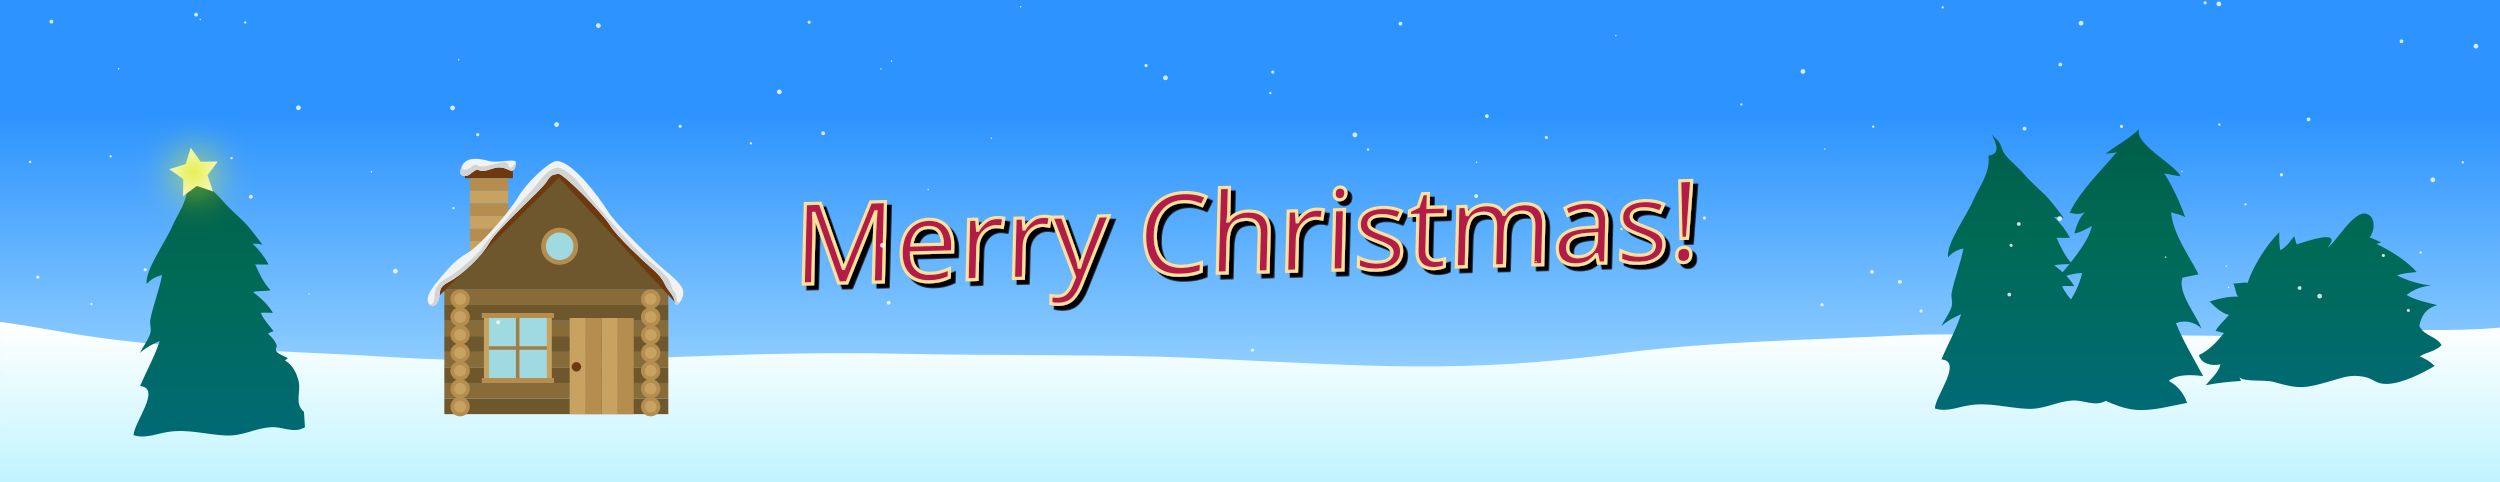
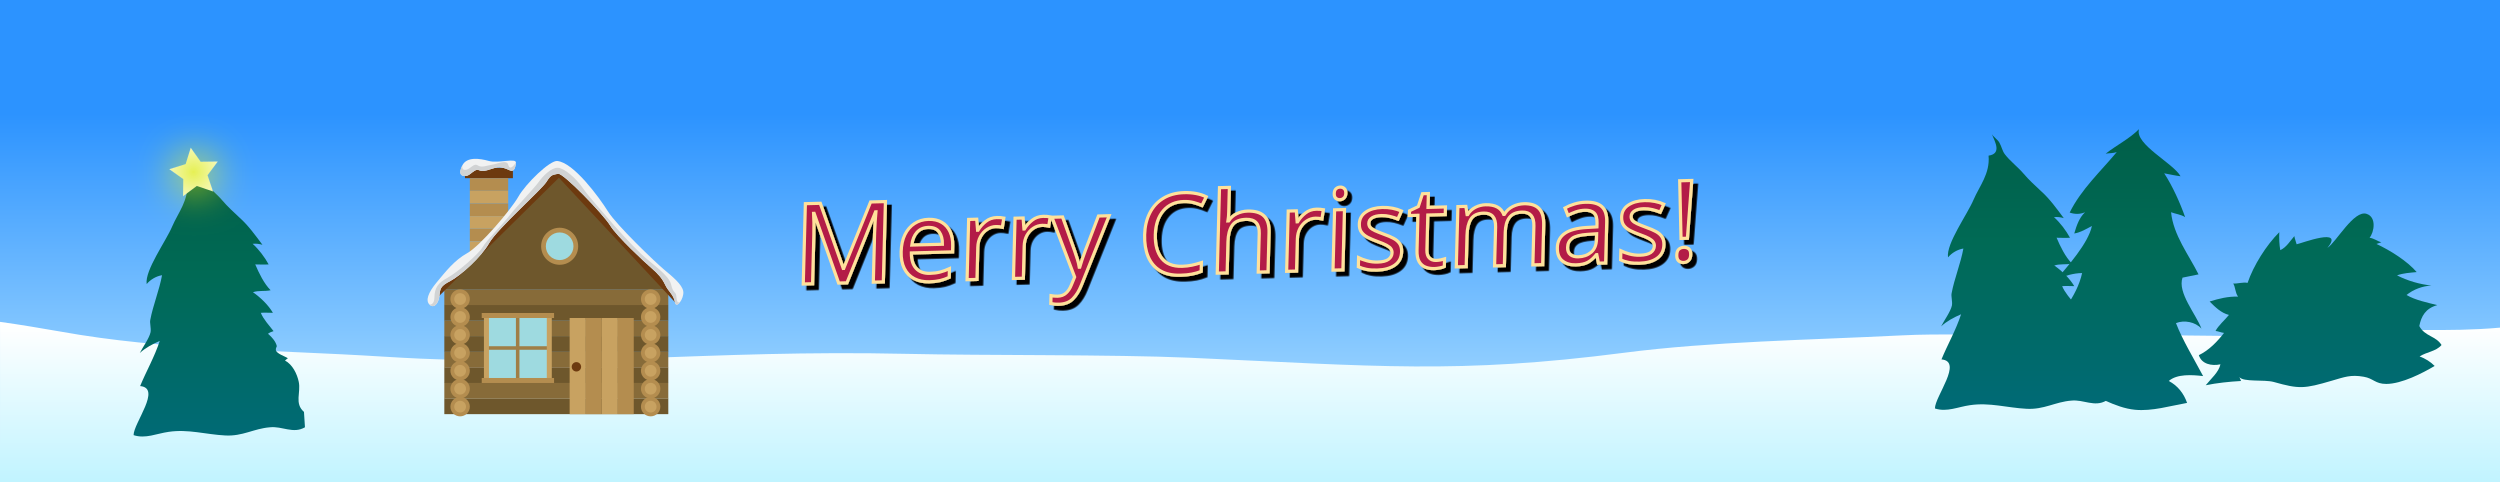
<svg xmlns="http://www.w3.org/2000/svg" xmlns:xlink="http://www.w3.org/1999/xlink" id="banner-svg" version="1.1" viewBox="0 40 1558 300">
  <g id="banner-sky">
    <rect id="banner-skybox" width="1558" height="379.13" fill="url(#skybox-gradient-day)" />
  </g>
  <g id="banner-text" style="transform:rotate(-1.5deg) skewX(-3deg)">
    <text id="banner-title" x="500" y="230" fill="#b31a46" stroke="#ffe19b" stroke-width="2" style="filter:drop-shadow(3px 3px 0px   black);font-family:Plakat-Fraktur;font-size:70px">
      <tspan>Merry Christmas!</tspan>
    </text>
  </g>
  <g id="banner-scene" transform="matrix(1 0 0 1.0023 427.09 -121.25)">
    <path id="banner-halloween-ground" d="m1033.9 367.2c-77.9 5.6-117.16-0.1-203.16 1.7-24.097 0.5-48.61-0.7-72.499 0.5-57.75 2.9-118.82 3.8-173.04 10.8-104.07 13.4-154.55 8.3-271.09 3.1-48.61-2.1-127.13-1.3-175.95-2.4-126.09-2.8-205.24 9.3-325.1 1.8-74.576-4.7-136.48-3.8-202.75-15.7-12.049-2.1-24.513-4.2-37.392-6v139.1h1558v-135.5c-33.445 3-62.32 0.1-97.012 2.6z" fill="url(#ground-gradient)" />
    <g id="banner-christmas-trees" transform="matrix(.8 0 0 .8 446.72 -56.155)">
      <path d="m653.51 567.41c-9.173 0.507-18.854 1.525-27.516 3.304 4.075-5.086 10.19-10.17 11.465-16.271-6.882 1.526-14.776-0.253-16.817-7.115 7.898-3.812 14.269-10.423 19.62-17.285-2.294-0.254-4.332-1.271-6.626-1.526 2.294-4.319 6.881-8.134 10.447-12.456-6.115-1.526-10.702-6.098-15.034-10.42 7.136-2.29 14.525-4.069 22.166-3.812-2.292-2.797-2.037-7.627-3.82-10.17 3.312 0.254 7.644-1.271 11.21-0.508 4.587-13.474 14.522-29.23 24.712-39.4-0.254 4.576 0 9.913 0.767 13.981 4.84-2.29 7.644-7.119 10.955-10.931 0.255 2.032 1.275 4.322 1.783 6.354 3.82-0.761 37.705-13.727 23.949 2.797 6.878-4.322 20.638-29.741 30.573-26.437 7.898 2.543 5.86 14.235 2.292 18.557 3.568 0.508 6.369 2.797 9.172 3.558-1.274 0.508-2.803 0.764-3.82 1.271 10.444 4.83 23.949 13.218 31.336 21.862-5.095 0.508-10.444 0.761-15.285 2.54 7.645 4.068 18.089 7.118 26.75 7.88-7.133 0.507-14.011 3.051-19.363 7.373 6.881 4.065 16.051 5.844 23.949 7.88-9.17 2.54-12.481 8.641-14.01 16.267 4.328 8.134 12.993 7.626 17.322 14.742-4.329 5.083-11.719 5.337-17.068 8.898 4.329 1.525 8.406 4.065 11.719 7.369-9.427 5.595-25.732 13.981-37.708 13.981-8.661 0-9.937-4.322-17.58-5.591-10.19-1.782-15.03 0.254-24.712 3.048-21.654 6.354-25.479 6.612-45.35 1.018-7.39-2.033-23.694 0.253-26.752-3.812" fill="url(#tree-gradient)" />
      <path d="m519.76 571.98c-7.133 1.525-14.269 0.51-21.4 0 4.329-6.609 10.189-12.199 14.522-18.808-2.037 0.508-5.095-0.51-7.135-0.256-0.509-7.877 6.369-15.25 8.918-22.623-5.095 1.271-10.189 2.543-15.288 2.29 11.468-14.235 26.244-30.249 30.319-49.06-6.624 0-14.011 2.287-19.872 4.83 8.407-9.913 24.712-27.96 27.516-41.434-4.332 2.29-8.915 5.084-13.759 5.848 1.786-6.101 3.823-12.202 8.409-16.524-4.077 1.782-8.409 1.525-11.976 0.256 8.918-18.049 24.203-32.028 36.688-47.026-2.803 1.017-5.857 0.764-8.66 1.271 8.406-6.609 18.342-11.438 25.986-19.064-3.566 11.692 26.752 26.437 32.355 36.603-4.074-0.507-8.661-1.525-12.738-2.29 6.369 9.659 12.484 23.133 16.308 34.064-3.058-2.032-7.644-2.543-10.956-3.814 1.783 17.796 13.756 33.046 21.4 48.299-4.074 0.761-8.407 1.778-12.484 2.54-4.075 11.695 10.447 28.216 14.779 39.654-4.844-5.336-13.505-6.862-19.875-4.322 5.096 13.22 14.269 28.216 21.146 41.179-8.661-1.014-20.38-1.779-26.75 3.815 6.879 3.557 11.719 9.658 14.266 17.028-12.994 2.29-27.262 6.609-40.509 5.34-16.051-1.525-30.319-11.695-45.861-16.524" fill="url(#tree-gradient)" />
      <path d="m547.78 570.71c-7.644-6.609-2.295-15-4.078-23.387-1.274-6.101-4.841-13.471-10.701-16.521 0.766-0.257 1.528-1.526 2.295-1.779-2.295-1.525-8.919-3.561-9.428-6.354-0.254-1.018 0.764-3.051 0.764-3.051-0.764-3.305-3.566-6.612-6.878-9.659 1.273-1.018 2.803-1.525 4.332-2.035-3.313-4.319-7.898-9.149-9.937-14.236 3.058-0.253 6.37 0 9.425 0-3.566-6.097-9.682-11.945-15.539-16.014 4.332-1.525 9.172-0.507 13.756-1.525-5.096-5.083-9.17-13.471-11.974-20.08 3.058 0 6.878 0.254 10.447 0-3.058-5.594-7.644-11.692-12.484-16.014 2.546-0.253 5.095 0 7.641 0.761-5.349-7.115-10.952-14.996-17.834-21.097-4.841-4.575-9.169-8.388-13.501-13.471-4.332-5.086-10.702-9.916-14.522-14.999-2.037-2.541-2.549-6.101-4.332-9.149-1.274-2.29-4.841-4.575-5.861-6.612 2.804 6.612 7.645 15.253-2.546 16.778 1.274 13.981-7.135 23.641-11.719 34.314-4.844 11.441-21.403 34.064-19.874 44.738 3.058-3.558 7.39-6.098 11.976-6.862-2.04 11.438-7.135 23.64-9.173 34.825-0.508 2.286 0.764 6.354 0.255 9.405-1.021 4.83-6.115 11.692-8.407 16.267 4.329-4.068 10.19-7.115 15.539-9.405-4.074 12.456-10.444 23.387-15.284 35.078 17.07 1.526-5.096 28.724-5.096 38.129 9.17 3.051 18.089-1.271 27.262-2.543 15.284-2.287 29.044 2.036 44.074 2.797 13.76 0.764 22.166-5.337 34.905-6.355 9.682-1.014 18.088 5.337 27.261 0" fill="url(#tree-gradient)" />
      <g transform="translate(48.126 25.608)">
        <path d="m-903.59 565.83c-7.643-6.61-2.293-14.999-4.076-23.385-1.275-6.101-4.841-13.475-10.7-16.523 0.764-0.509 1.529-1.524 2.293-1.781-2.293-1.522-8.918-3.558-9.427-6.354-0.256-1.015 0.764-3.048 0.764-3.048-0.764-3.307-3.312-6.612-6.879-9.658 1.274-1.018 2.803-1.526 4.332-2.036-3.313-4.319-7.898-9.152-9.938-14.235 3.058-0.253 6.37 0 9.427 0-3.568-6.098-9.681-11.945-15.542-16.014 4.332-1.526 9.172-0.508 13.759-1.526-5.096-5.083-9.172-13.471-11.974-20.079 3.058 0 6.878 0.253 10.445 0-3.058-5.594-7.644-11.695-12.484-16.014 2.547-0.254 5.095 0 7.644 0.761-5.351-7.116-10.956-14.997-17.835-21.098-4.841-4.575-9.171-8.387-13.502-13.47-4.332-5.087-10.702-9.917-14.523-15-2.038-2.54-2.548-6.101-4.331-9.152-1.274-2.286-4.84-4.572-5.859-6.608 2.802 6.608 7.643 15.252-2.549 16.778 1.274 13.981-7.132 23.64-11.719 34.314-4.841 11.44-21.401 34.063-19.873 44.737 3.058-3.557 7.389-6.097 11.975-6.862-2.039 11.438-7.134 23.641-9.172 34.825-0.509 2.287 0.764 6.354 0.255 9.405-1.02 4.83-6.115 11.692-8.408 16.269 4.332-4.069 10.191-7.117 15.542-9.406-4.077 12.455-10.446 23.387-15.287 35.079 17.069 1.524-5.097 28.723-5.097 38.129 9.173 3.05 18.09-1.272 27.261-2.543 15.287-2.288 29.045 2.034 44.076 2.796 13.759 0.764 22.166-5.337 34.905-6.354 9.681-1.019 18.089 5.335 27.261 0" fill="url(#tree-gradient)" style="fill:url(#linearGradient11)" />
        <path transform="matrix(.7633 0 0 .76154 -1029.8 345.13)" d="m72.51 64.81-16.55-5.612-14.006 10.452 0.223-17.475-14.269-10.091 16.688-5.188 5.188-16.688 10.091 14.269 17.475-0.223-10.452 14.006z" style="fill:url(#radialGradient11); filter: drop-shadow(0 0 20px yellow)" />
      </g>
    </g>
    <g transform="matrix(.27487 0 0 .27423 -231.6 234.95)">
      <g>
        <rect x="343" y="110.25" width="108.67" height="23.667" fill="#6d3a0f" />
        <path d="m458.5 98.915c1.174-11.742-39.833 1.948-61.167-4.026-21.333-5.974-50.333-9.974-60.333 10.026s-2.333 25 8.333 24c10.667-1 19.667-18 29.667-13s24-2.333 37-5.667c13-3.333 23 1.667 32 5.667s13-2 14.5-17z" fill="#f1f2f2" />
        <path d="m345.33 128.92c10.667-1 19.667-18 29.667-13s24-2.333 37-5.667c13-3.333 23 1.667 32 5.667s13-2 14.5-17c-6.5 9-14.5 17-17.5 4.516s-26-1.516-37 0-23 7.484-32 1.484-16 8-26.667 10-8.333-10-8.333-10c-10 20-2.333 25 8.333 24z" fill="#d1d3d4" />
        <rect x="354" y="133.91" width="87" height="28.667" fill="#b48d4f" />
        <rect x="354" y="162.58" width="87" height="28.667" fill="#c8a261" />
        <rect x="354" y="191.25" width="87" height="28.667" fill="#b48d4f" />
        <rect x="354" y="219.91" width="87" height="28.667" fill="#c8a261" />
        <rect x="354" y="248.58" width="87" height="28.666" fill="#b48d4f" />
        <rect x="354" y="277.25" width="87" height="28.667" fill="#c8a261" />
      </g>
      <rect x="296.2" y="633.25" width="507.8" height="35.667" fill="#6e572c" />
      <rect x="296.2" y="597.91" width="507.8" height="35.667" fill="#876b39" />
      <rect x="296.2" y="562.58" width="507.8" height="35.666" fill="#6e572c" />
      <rect x="296.2" y="527.25" width="507.8" height="35.667" fill="#876b39" />
      <rect x="296.2" y="491.92" width="507.8" height="35.667" fill="#6e572c" />
      <rect x="296.2" y="456.58" width="507.8" height="35.666" fill="#876b39" />
      <rect x="296.2" y="421.25" width="507.8" height="35.667" fill="#6e572c" />
      <rect x="296.2" y="385.92" width="507.8" height="35.667" fill="#876b39" />
      <polygon points="551.78 120.25 804 386.25 296.2 386.25 310 355.78" fill="#6e572c" />
      <rect x="391" y="449.42" width="144" height="140.5" fill="#9edae0" id="banner-window-1" />
      <rect x="458.5" y="444.42" width="8" height="149" fill="#a07e46" />
      <rect x="388" y="514.91" width="149" height="8" fill="#a07e46" />
      <circle cx="332" cy="651.91" r="22" fill="#b48d4f" />
      <circle cx="332" cy="651.91" r="13.333" fill="#c8a261" />
      <circle cx="332" cy="611.25" r="22" fill="#b48d4f" />
      <circle cx="332" cy="611.25" r="13.333" fill="#c8a261" />
      <circle cx="332" cy="570.58" r="22" fill="#b48d4f" />
      <circle cx="332" cy="570.58" r="13.333" fill="#c8a261" />
      <circle cx="332" cy="529.91" r="22" fill="#b48d4f" />
      <circle cx="332" cy="529.91" r="13.333" fill="#c8a261" />
      <circle cx="332" cy="489.25" r="22" fill="#b48d4f" />
      <circle cx="332" cy="489.25" r="13.333" fill="#c8a261" />
      <circle cx="332" cy="448.58" r="22" fill="#b48d4f" />
      <circle cx="332" cy="448.58" r="13.333" fill="#c8a261" />
      <circle cx="332" cy="407.92" r="22" fill="#b48d4f" />
      <circle cx="332" cy="407.92" r="13.333" fill="#c8a261" />
      <circle cx="764" cy="651.91" r="22" fill="#b48d4f" />
      <circle cx="764" cy="651.91" r="13.333" fill="#c8a261" />
      <circle cx="764" cy="611.25" r="22" fill="#b48d4f" />
      <circle cx="764" cy="611.25" r="13.333" fill="#c8a261" />
      <circle cx="764" cy="570.58" r="22" fill="#b48d4f" />
      <circle cx="764" cy="570.58" r="13.333" fill="#c8a261" />
      <circle cx="764" cy="529.91" r="22" fill="#b48d4f" />
      <circle cx="764" cy="529.91" r="13.333" fill="#c8a261" />
      <circle cx="764" cy="489.25" r="22" fill="#b48d4f" />
      <circle cx="764" cy="489.25" r="13.333" fill="#c8a261" />
      <circle cx="764" cy="448.58" r="22" fill="#b48d4f" />
      <circle cx="764" cy="448.58" r="13.333" fill="#c8a261" />
      <circle cx="764" cy="407.92" r="22" fill="#b48d4f" />
      <circle cx="764" cy="407.92" r="13.333" fill="#c8a261" />
      <rect x="386" y="442.58" width="11.333" height="150.67" fill="#c8a261" />
      <rect x="528.5" y="442.58" width="11.333" height="150.67" fill="#c8a261" />
      <rect x="381" y="439.58" width="164" height="11.333" fill="#b48d4f" />
      <rect x="381" y="586.91" width="164" height="11.333" fill="#b48d4f" />
      <rect x="689.33" y="450.92" width="36.334" height="218" fill="#b48d4f" />
      <rect x="653" y="450.92" width="36.333" height="218" fill="#c8a261" />
      <rect x="616.67" y="450.92" width="36.333" height="218" fill="#b48d4f" />
      <rect x="580.33" y="450.92" width="36.334" height="218" fill="#c8a261" />
      <circle cx="595.67" cy="561.58" r="10.667" fill="#6d3a0f" />
      <polygon points="819 414.92 556 132.92 272.48 412.73 278.54 381.63 553 110.25 831.09 385.92" fill="#6d3a0f" />
      <path d="m552 94.915c-16.708-1.354-71 51-88 81s-87 112-116 128-49 42-69 66-26 42-16 51 20-3 22-20 2-22 25-34 70-54 88-86 119-121 130-139 15-15 26-18 102 91 118 117 79 84 94 97 24 23 31 38 19 22 22 39 21-8 19-24-26-35-45-51-106-99-126-131-78-111-115-114z" fill="#f1f2f2" />
      <path d="m822.33 402.25c-0.666-12-7.333-6-12-27.333-4.666-21.333-44.666-47.333-68-69.333-23.333-22-60.666-63.333-73.333-78.667-12.667-15.333-44.667-50-59.333-71.333-14.667-21.333-42-45.333-56.667-45.333s-33.333 18.667-42.667 32c-9.333 13.333-50.667 56-66.667 76.667s-52 56-60.667 71.333-57.333 57.333-79.333 69.333-29.333 22-30 45.333c-0.355 12.428-5.816 15.587-10.843 15.827 0.061 0.057 0.115 0.117 0.177 0.173 10 9 20-3 22-20s2-22 25-34 70-54 88-86 119-121 130-139 15-15 26-18 102 91 118 117 79 84 94 97 24 23 31 38 19 22 22 39c1.577 8.939 7.302 6.263 12.086-0.608-5.895 3.682-8.148-1.167-8.753-12.059z" fill="#d1d3d4" />
      <circle cx="557.67" cy="288.25" r="42" fill="#b48d4f" />
      <circle cx="557.67" cy="288.25" r="31.333" fill="#9edae0" id="banner-window-2" />
    </g>
  </g>
  <g id="banner-stars" transform="translate(-68.5 25.761)" fill="white" style="opacity:.8">
    <g class="star1 star">
      <circle cx="354.35" cy="51.486" />
      <circle cx="686.33" cy="100.34" />
      <circle cx="1428.3" cy="121.01" />
      <circle cx="142.41" cy="57.083" />
      <circle cx="624.15" cy="52.292" />
      <circle cx="261.06" cy="197.47" />
      <circle cx="1586.8" cy="232.13" />
      <circle cx="1457.4" cy="193.32" />
      <circle cx="193.3" cy="26.42" />
      <circle cx="1025.8" cy="177.3" />
      <circle cx="1205.7" cy="107.12" />
      <circle cx="988.63" cy="115.37" />
      <circle cx="1418.2" cy="174.46" />
      <circle cx="617.5" cy="57.194" />
      <circle cx="299.98" cy="121.33" />
      <circle cx="90.674" cy="-.545" />
      <circle cx="1075.5" cy="36.47" />
      <circle cx="1455.9" cy="180.06" />
      <circle cx="646.97" cy="132.33" />
      <circle cx="704.61" cy="18.467" />
    </g>
    <g class="star2 star">
      <circle cx="1406.2" cy="-5.51" />
      <circle cx="536.49" cy="103.55" />
      <circle cx="351.09" cy="143.94" />
      <circle cx="1279.2" cy="18.84" />
      <circle cx="221.3" cy="28.242" />
      <circle cx="1603.3" cy="115.41" />
      <circle cx="921.06" cy="107.47" />
      <circle cx="137.43" cy="111.68" />
      <circle cx="505.65" cy="-6.382" />
      <circle cx="1577.1" cy="171.63" />
      <circle cx="906.79" cy="-1.538" />
      <circle cx="860.16" cy="72.192" />
      <circle cx="212.82" cy="112.78" />
      <circle cx="1451.6" cy="91.881" />
      <circle cx="1153.7" cy="79.335" />
      <circle cx="1235.9" cy="93.177" />
      <circle cx="125.45" cy="203.72" />
      <circle cx="1467.9" cy="141.56" />
      <circle cx="87.269" cy="115.14" />
      <circle cx="420.65" cy="9.829" />
      <circle cx="1079" cy="156.94" />
    </g>
    <g class="star3 star">
      <circle cx="861.7" cy="59.167" />
      <circle cx="92.082" cy="186.96" />
      <circle cx="492.39" cy="92.958" />
      <circle cx="782.71" cy="55.075" />
      <circle cx="1569.4" cy="207.69" />
      <circle cx="1553.8" cy="173.46" />
      <circle cx="366.2" cy="98.177" />
      <circle cx="158.99" cy="182.29" />
      <circle cx="1566.7" cy="-2.773" />
      <circle cx="1032.2" cy="99.918" />
      <circle cx="1442.7" cy="16.022" />
      <circle cx="849.02" cy="232.44" />
      <circle cx="572.79" cy="28.079" />
      <circle cx="1265.7" cy="208.07" />
      <circle cx="1321.8" cy="167.12" />
      <circle cx="1204" cy="204.14" />
      <circle cx="1074.4" cy="7.615" />
      <circle cx="1390.6" cy="93.045" />
      <circle cx="1490.3" cy="123.14" />
      <circle cx="1130.7" cy="150.14" />
    </g>
    <g class="star4 star">
      <circle cx="1235.1" cy="183.64" />
      <circle cx="941.27" cy="28.987" />
      <circle cx="1565.1" cy="39.95" />
      <circle cx="1320.7" cy="197.81" />
      <circle cx="1330.2" cy="94.381" />
      <circle cx="1501.6" cy="193.73" />
      <circle cx="100.53" cy="27.732" />
      <circle cx="1326.6" cy="153.81" />
      <circle cx="840.52" cy="5.715" />
      <circle cx="1507.2" cy="88.637" />
      <circle cx="1252.5" cy="189.87" />
      <circle cx="433.6" cy="12.135" />
      <circle cx="995.15" cy="86.595" />
      <circle cx="1352.5" cy="54.44" />
      <circle cx="581.48" cy="97.3" />
      <circle cx="622.31" cy="202.94" />
      <circle cx="988.44" cy="136.43" />
      <circle cx="224.84" cy="136.87" />
      <circle cx="190.67" cy="23.389" />
      <circle cx="378.94" cy="215.1" />
    </g>
    <g class="star5 star">
      <circle cx="415.39" cy="91.884" />
      <circle cx="1611.5" cy="43" />
      <circle cx="1584.6" cy="126.31" />
      <circle cx="794.8" cy="62.718" />
      <circle cx="1451.3" cy="16.653" />
      <circle cx="554.16" cy="71.5" />
      <circle cx="314.89" cy="183.25" />
      <circle cx="645.85" cy="-4.356" />
      <circle cx="1192.1" cy="58.767" />
      <circle cx="1371.4" cy="2.227" />
      <circle cx="618.46" cy="167.11" />
      <circle cx="254.46" cy="81.4" />
      <circle cx="1514.1" cy="198.78" />
      <circle cx="1352.1" cy="150.42" />
      <circle cx="1365.4" cy="28.673" />
      <circle cx="912.88" cy="98.278" />
      <circle cx="350.55" cy="81.523" />
      <circle cx="441.4" cy="30.192" />
      <circle cx="169.44" cy="10.935" />
    </g>
    <defs>
-       <style nonce="{{g.nonce}}">.star1 circle {r: 0.5;}
- 				.star2 circle {r: 0.75;}
- 				.star3 circle {r: 1.0;}
- 				.star4 circle {r: 1.2;}
- 				.star5 circle {r: 1.5;}</style>
-     </defs>
+ 		</defs>
  </g>
  <defs>
    <linearGradient id="ground-gradient" x1="-52.206" x2="-52.206" y1="310.21" y2="1011.9" gradientTransform="matrix(.816 0 0 -.3937 -78.492 761.48)" gradientUnits="userSpaceOnUse">
      <stop style="stop-color:#a7efff" offset=".5" />
      <stop style="stop-color:#FFFFFF" offset="1" />
    </linearGradient>
    <linearGradient id="tree-gradient" x1="-1095.2" x2="-1095.2" y1="578.26" y2="842.8" gradientTransform="matrix(.8121 0 0 -.8121 -80.172 1054.3)" gradientUnits="userSpaceOnUse">
      <stop style="stop-color:#006A75" offset="0" />
      <stop style="stop-color:#006A55" offset=".583" />
      <stop style="stop-color:#005E48" offset="1" />
    </linearGradient>
    <linearGradient id="skybox-gradient-day" x1="306" x2="306" y1="578.11" y2="110.89" gradientUnits="userSpaceOnUse">
      <stop style="stop-color:#defcff" offset=".398" />
      <stop style="stop-color:#2c93ff" offset="1" />
    </linearGradient>
    <linearGradient id="skybox-gradient-night" x1="306" x2="306" y1="578.11" y2="110.89" gradientUnits="userSpaceOnUse">
      <stop style="stop-color:#9a63ff" offset="0" />
      <stop style="stop-color:#000000" offset="1" />
    </linearGradient>
    <linearGradient id="linearGradient11" x1="-1095.2" x2="-1095.2" y1="578.26" y2="842.8" gradientTransform="matrix(.8121 0 0 -.8121 -80.172 1054.3)" gradientUnits="userSpaceOnUse" xlink:href="#tree-gradient" />
    <radialGradient id="radialGradient11" cx="52.629" cy="44.929" r="24.721" gradientUnits="userSpaceOnUse">
      <stop style="stop-color:#e6f055" offset="0" />
      <stop style="stop-color:#f4f8b1" offset="1" />
    </radialGradient>
  </defs>
</svg>
